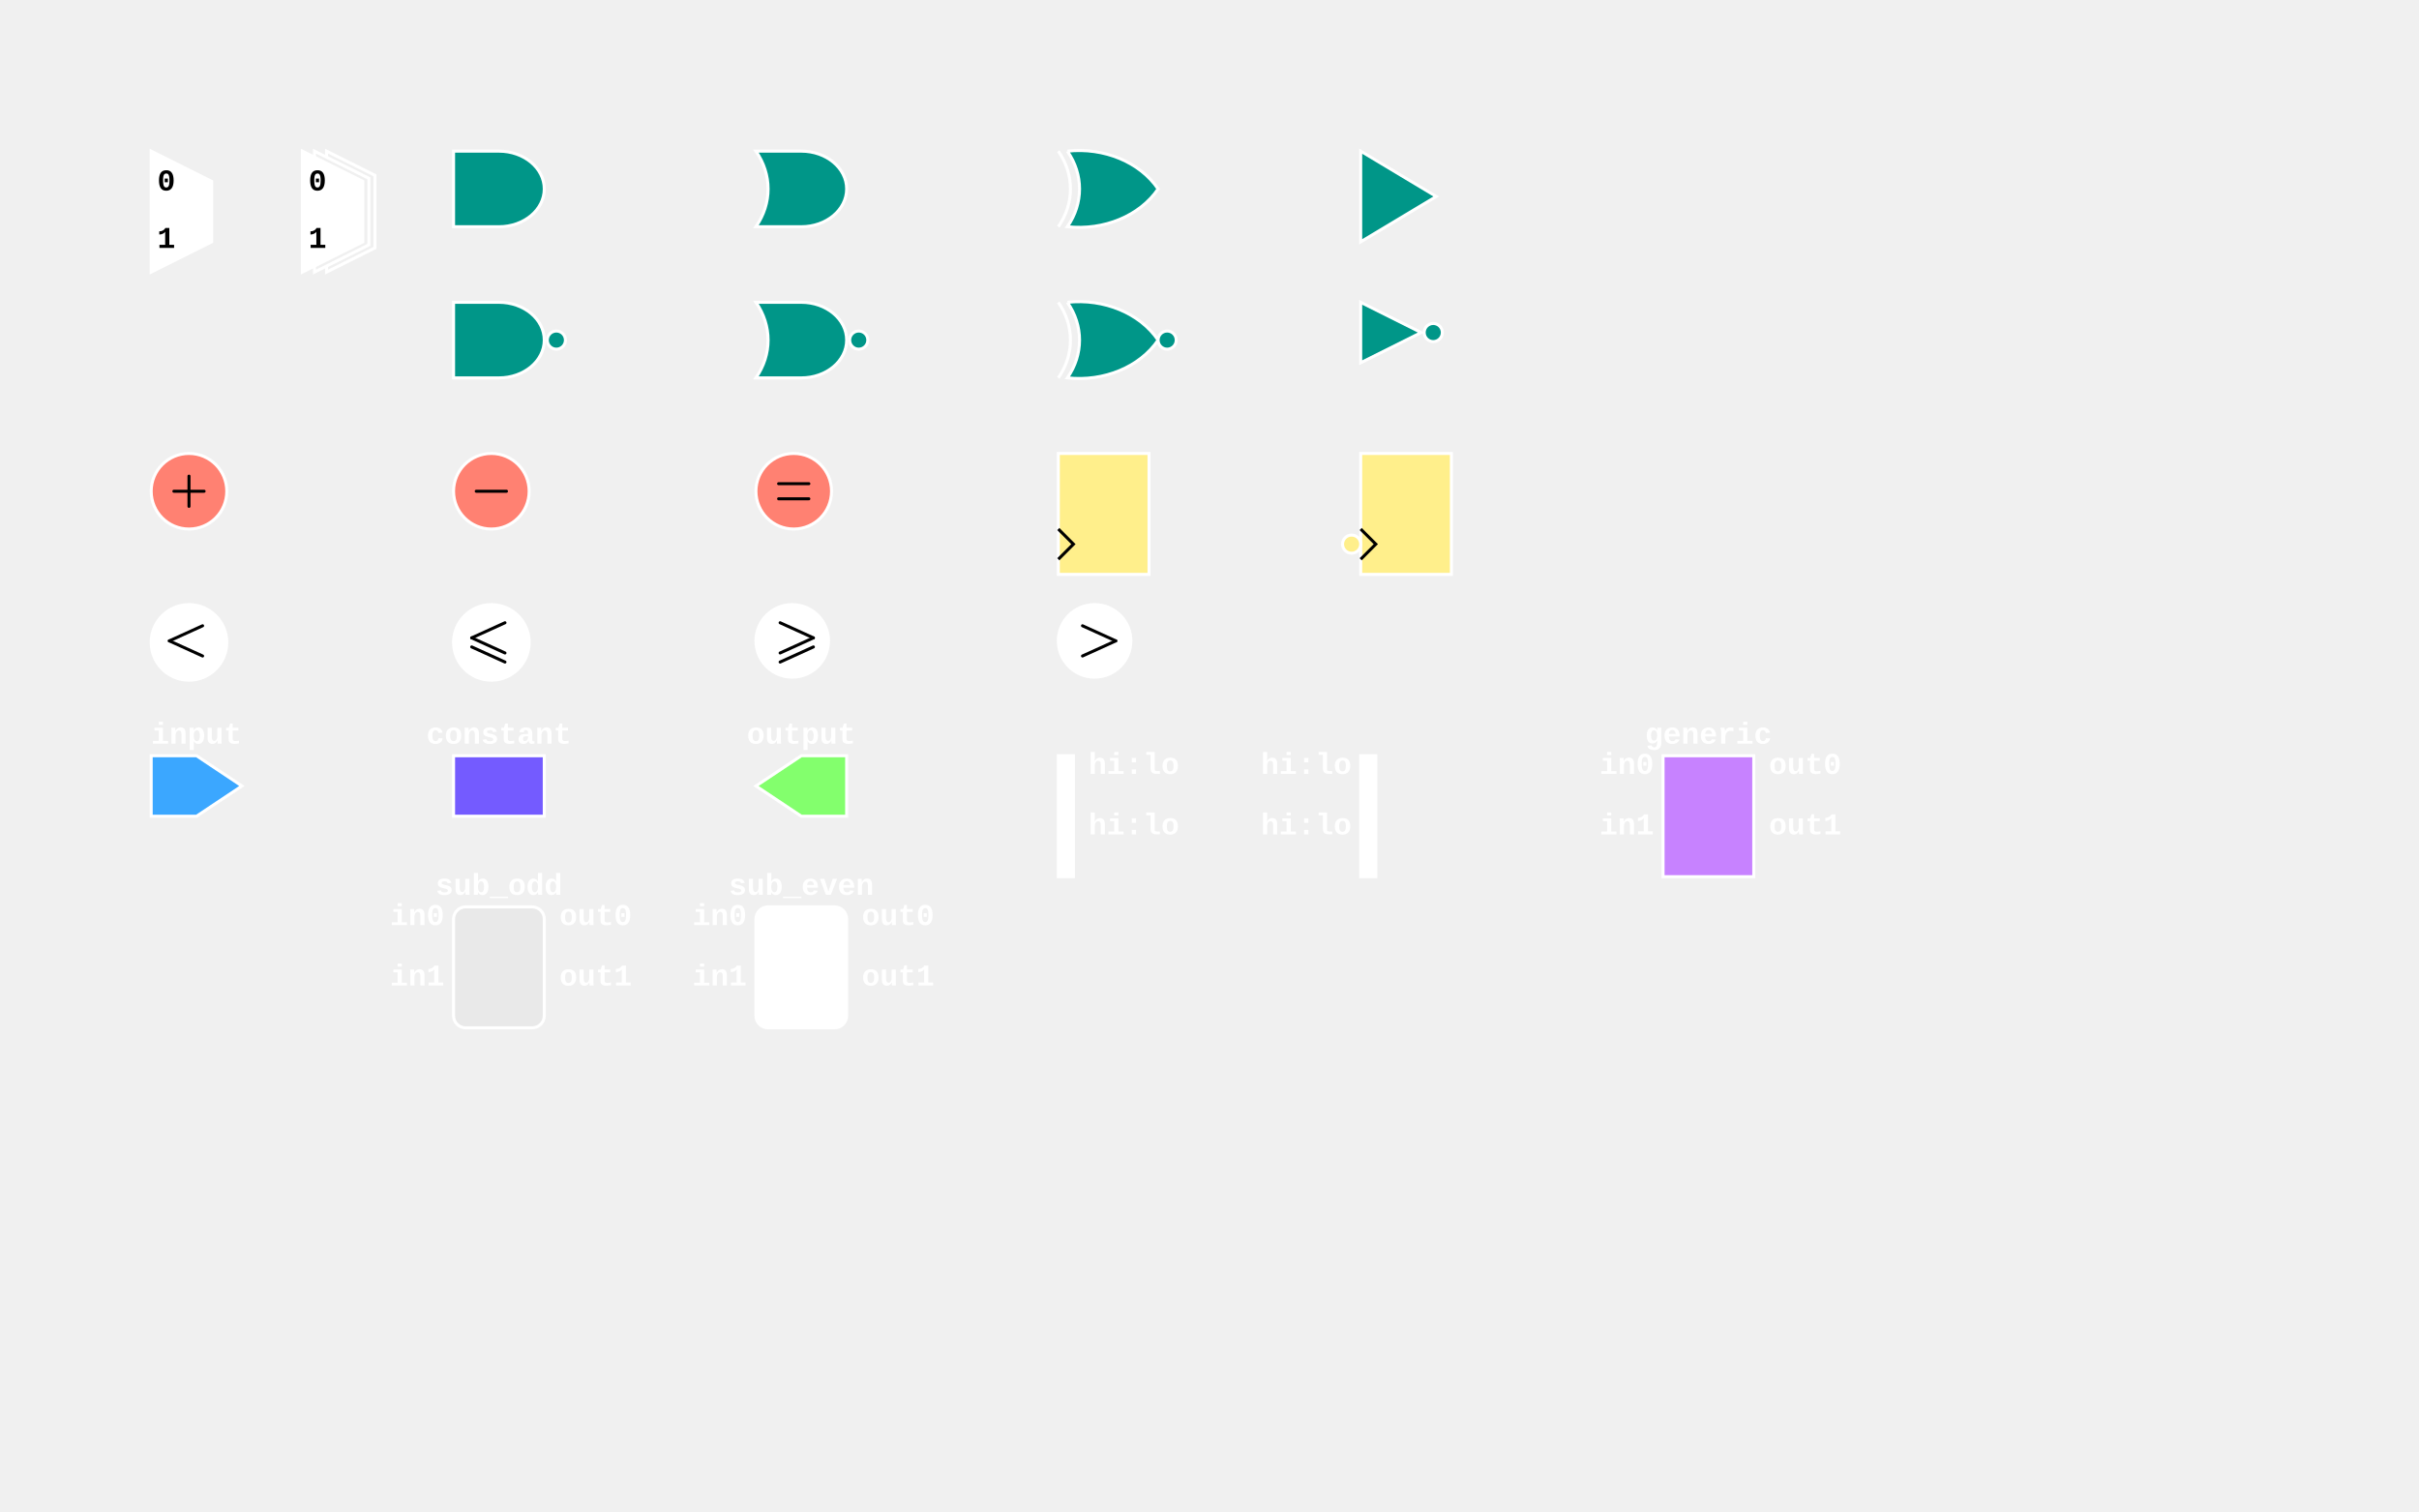
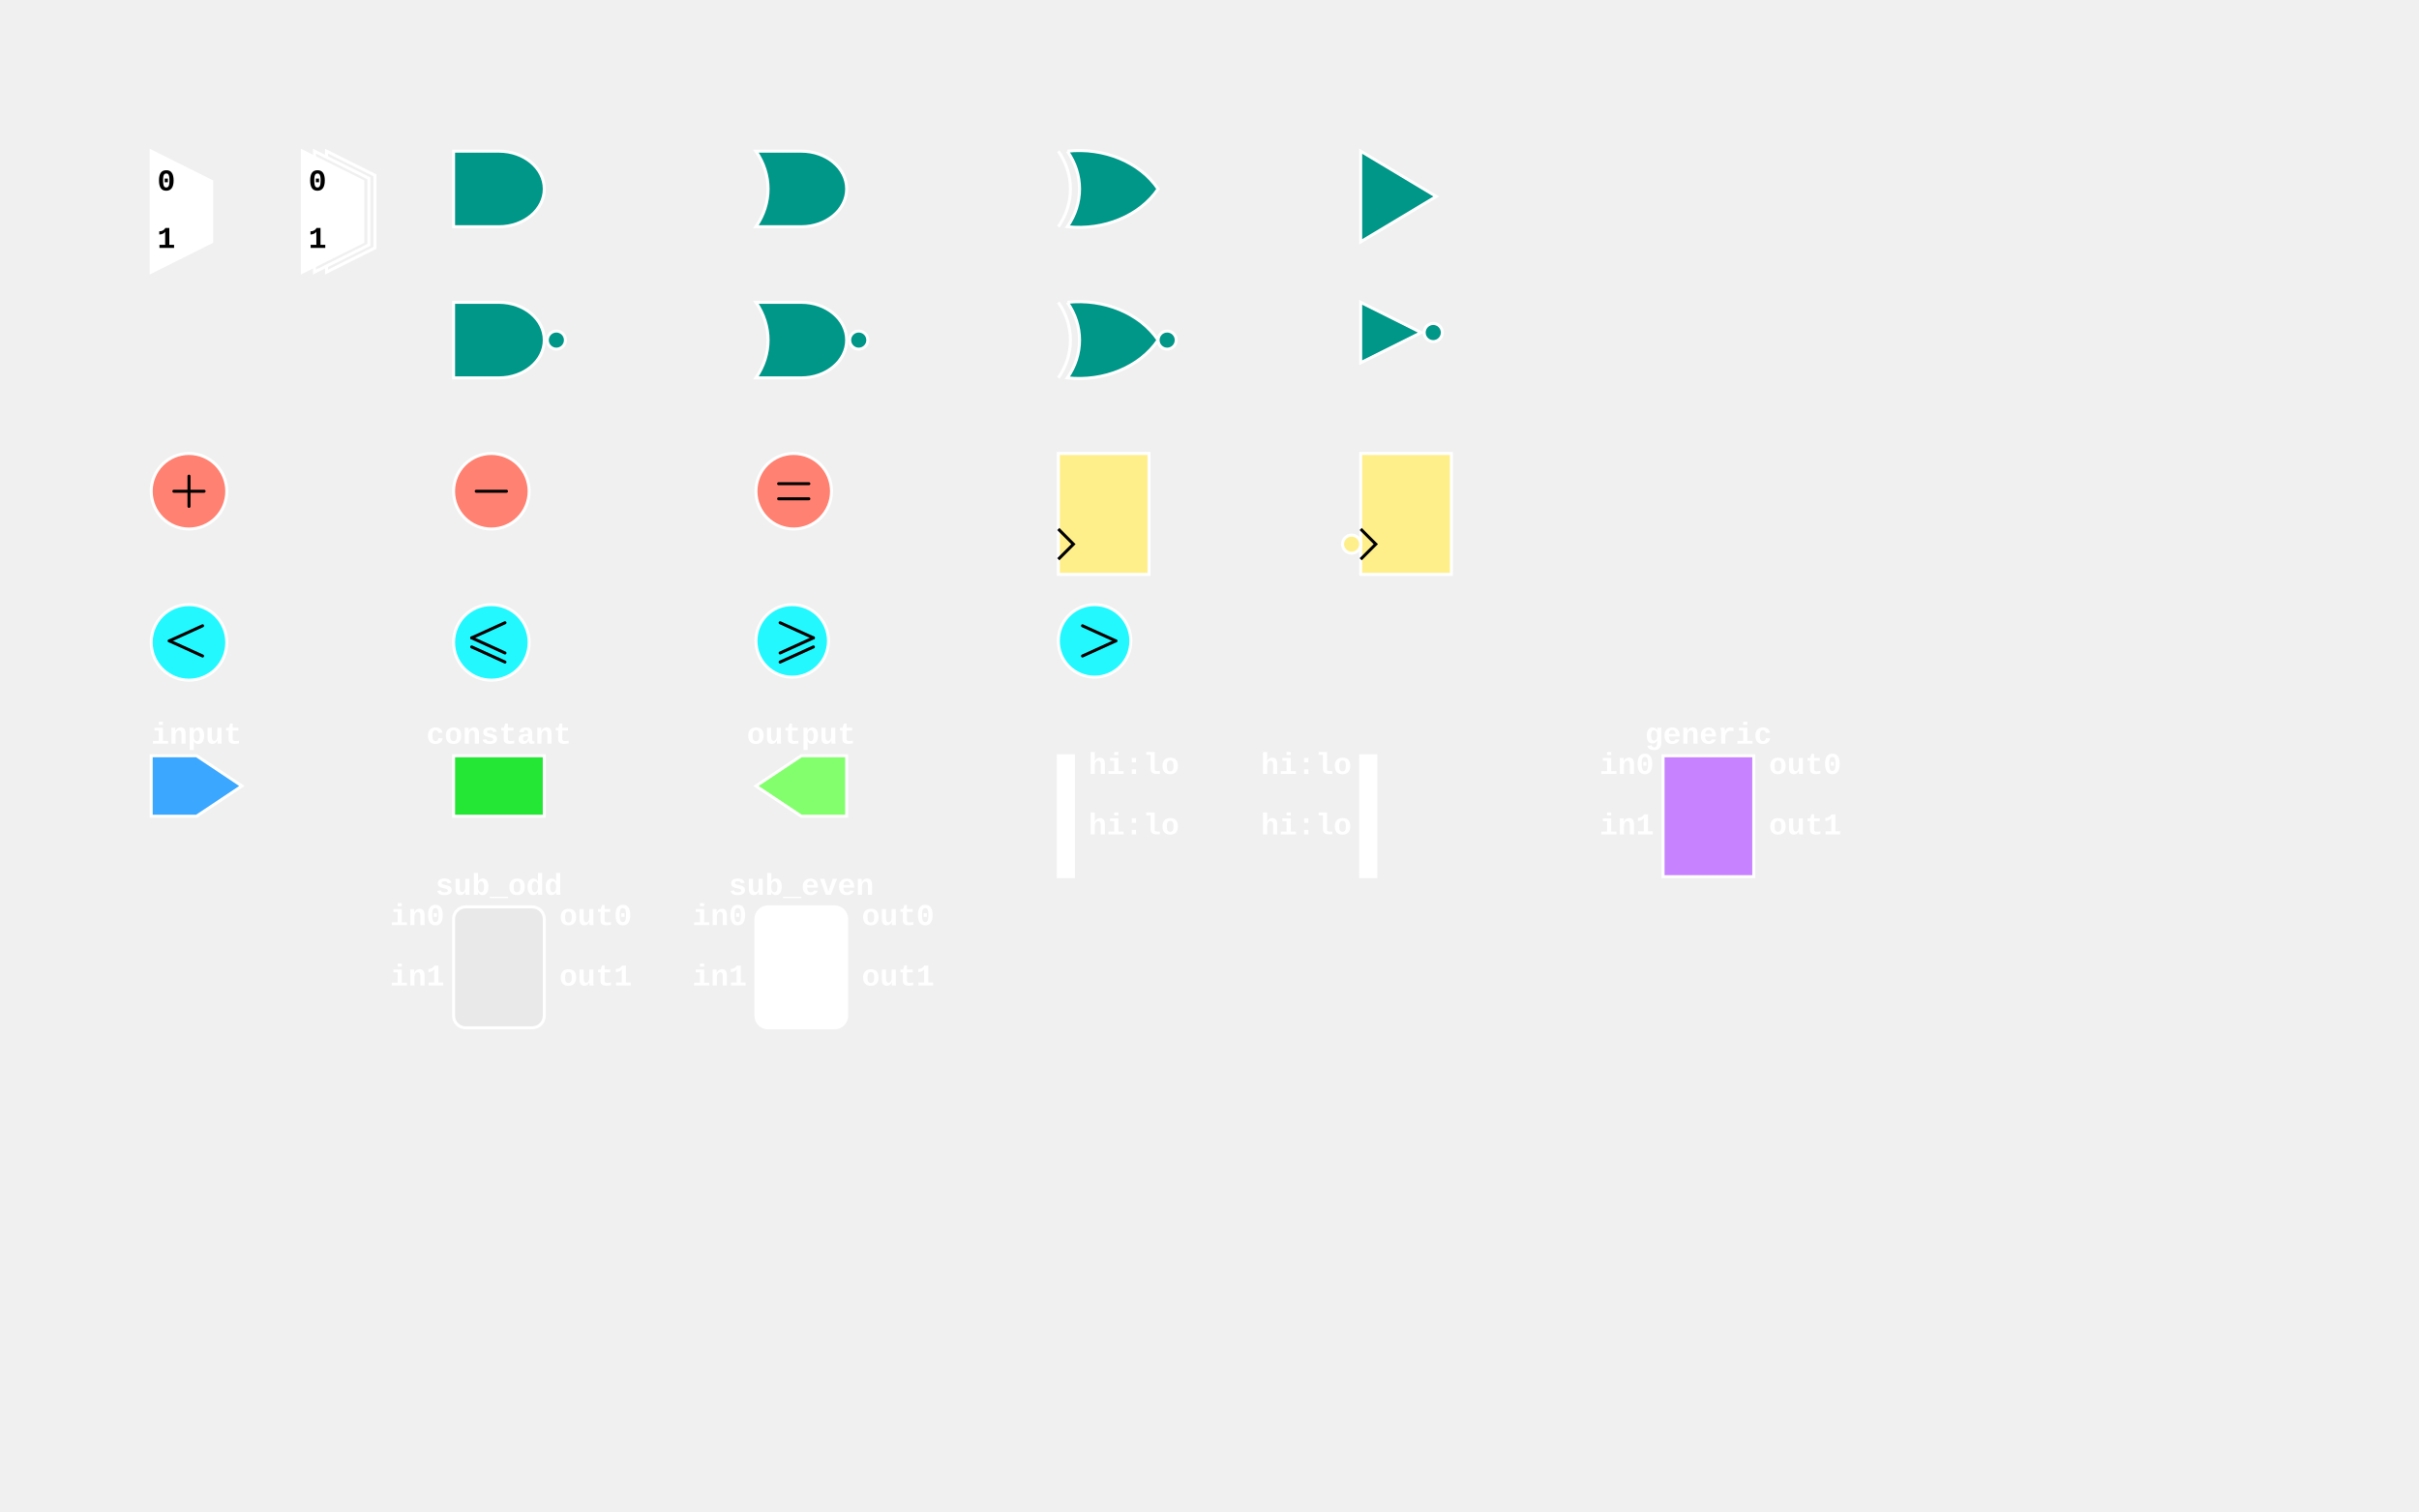
<svg xmlns="http://www.w3.org/2000/svg" xmlns:ns1="https://github.com/nturley/netlistsvg" width="800" height="500">
  <ns1:properties>
    <ns1:layoutEngine org.eclipse.elk.layered.spacing.nodeNodeBetweenLayers="35" org.eclipse.elk.spacing.nodeNode="35" org.eclipse.elk.layered.layering.strategy="LONGEST_PATH" />
    <ns1:low_priority_alias val="$dff" />
  </ns1:properties>
  <style>
g {
  fill:none;
  stroke: #fff;
}
text {
  fill:#fff;
  stroke:none;
  font-size:10px;
  font-weight: bold;
  font-family: "Courier New", monospace;
}
line {
  stroke: #fff;
  stroke-linecap: round;
}
.nodelabel {
  text-anchor: middle;
}
.inputPortLabel {
  text-anchor: end;
}
.splitjoinBody {
  fill:#fff;
} 


</style>
  <g ns1:type="mux" transform="translate(50, 50)" ns1:width="20" ns1:height="40">
    <ns1:alias val="$pmux" />
    <ns1:alias val="$mux" />
    <ns1:alias val="$_MUX_" />
    <path d="M0,0 L20,10 L20,30 L0,40 Z" fill="#ffffff" class="$cell_id" />
    <text x="5" style="fill: #000" y="32" class="nodelabel $cell_id" ns1:attribute="">1</text>
    <text x="5" style="fill: #000" y="13" class="nodelabel $cell_id" ns1:attribute="">0</text>
    <g ns1:x="0" ns1:y="10" ns1:pid="A" />
    <g ns1:x="0" ns1:y="30" ns1:pid="B" />
    <g ns1:x="10" ns1:y="35" ns1:pid="S" />
    <g ns1:x="20" ns1:y="20" ns1:pid="Y" />
  </g>
  <g ns1:type="mux-bus" transform="translate(100, 50)" ns1:width="24" ns1:height="40">
    <ns1:alias val="$pmux-bus" />
    <ns1:alias val="$mux-bus" />
    <ns1:alias val="$_MUX_-bus" />
    <path d="M8,2 L8,0 L24,8 L24,32 L8,40 L8,38" class="$cell_id" />
    <path d="M4,2 L4,0 L22,9 L22,31 L4,40 L4,38" class="$cell_id" />
    <path d="M0,0 L20,10 L20,30 L0,40 Z" fill="#fff" class="$cell_id" />
    <text style="fill: #000" x="5" y="32" class="nodelabel $cell_id" ns1:attribute="">1</text>
    <text style="fill: #000" x="5" y="13" class="nodelabel $cell_id" ns1:attribute="">0</text>
    <g ns1:x="-1" ns1:y="10" ns1:pid="A" />
    <g ns1:x="-1" ns1:y="30" ns1:pid="B" />
    <g ns1:x="12" ns1:y="38" ns1:pid="S" />
    <g ns1:x="24.5" ns1:y="20" ns1:pid="Y" />
  </g>
  <g ns1:type="tribuf" transform="translate(450, 50)" ns1:width="15" ns1:height="30">
    <ns1:alias val="$tribuf" />
    <ns1:alias val="$_TRIBUF_" />
    <ns1:alias val="tribuf-bus" />
    <ns1:alias val="$tribuf-bus" />
    <ns1:alias val="$_TRIBUF_-bus" />
    <path d="M0,0 L25,15 L0,30 Z" fill="#009688" class="$cell_id" />
    <g ns1:x="0" ns1:y="15" ns1:pid="A" />
    <g ns1:x="11" ns1:y="6" ns1:pid="EN" />
    <g ns1:x="25" ns1:y="15" ns1:pid="Y" />
  </g>
  <g ns1:type="and" transform="translate(150,50)" ns1:width="30" ns1:height="25">
    <ns1:alias val="$and" />
    <ns1:alias val="$logic_and" />
    <ns1:alias val="$_AND_" />
    <path d="M0,0 L0,25 L15,25 A15 12.5 0 0 0 15,0 Z" fill="#009688" class="$cell_id" />
    <g ns1:x="0" ns1:y="5" ns1:pid="A" />
    <g ns1:x="0" ns1:y="20" ns1:pid="B" />
    <g ns1:x="30" ns1:y="12.5" ns1:pid="Y" />
  </g>
  <g ns1:type="nand" transform="translate(150,100)" ns1:width="30" ns1:height="25">
    <ns1:alias val="$nand" />
    <ns1:alias val="$logic_nand" />
    <ns1:alias val="$_NAND_" />
    <ns1:alias val="$_ANDNOT_" />
    <path d="M0,0 L0,25 L15,25 A15 12.5 0 0 0 15,0 Z" fill="#009688" class="$cell_id" />
    <circle cx="34" cy="12.5" r="3" fill="#009688" class="$cell_id" />
    <g ns1:x="0" ns1:y="5" ns1:pid="A" />
    <g ns1:x="0" ns1:y="20" ns1:pid="B" />
    <g ns1:x="36" ns1:y="12.5" ns1:pid="Y" />
  </g>
  <g ns1:type="or" transform="translate(250,50)" ns1:width="30" ns1:height="25">
    <ns1:alias val="$or" />
    <ns1:alias val="$logic_or" />
    <ns1:alias val="$_OR_" />
    <path d="M0,25 L0,25 L15,25 A15 12.5 0 0 0 15,0 L0,0 A30 25 0 0 1 0,25 Z" fill="#009688" class="$cell_id" />
    <g ns1:x="2" ns1:y="5" ns1:pid="A" />
    <g ns1:x="2" ns1:y="20" ns1:pid="B" />
    <g ns1:x="30" ns1:y="12.5" ns1:pid="Y" />
  </g>
  <g ns1:type="reduce_nor" transform="translate(250, 100)" ns1:width="33" ns1:height="25">
    <ns1:alias val="$nor" />
    <ns1:alias val="$reduce_nor" />
    <ns1:alias val="$_NOR_" />
    <ns1:alias val="$_ORNOT_" />
    <path d="M0,25 L0,25 L15,25 A15 12.5 0 0 0 15,0 L0,0 A30 25 0 0 1 0,25 Z" fill="#009688" class="$cell_id" />
    <circle cx="34" cy="12.5" r="3" fill="#009688" class="$cell_id" />
    <g ns1:x="2" ns1:y="5" ns1:pid="A" />
    <g ns1:x="2" ns1:y="20" ns1:pid="B" />
    <g ns1:x="36" ns1:y="12.5" ns1:pid="Y" />
  </g>
  <g ns1:type="reduce_xor" transform="translate(350, 50)" ns1:width="33" ns1:height="25">
    <ns1:alias val="$xor" />
    <ns1:alias val="$reduce_xor" />
    <ns1:alias val="$_XOR_" />
    <path d="M3,0 A30 25 0 0 1 3,25 A30 25 0 0 0 33,12.5 A30 25 0 0 0 3,0" fill="#009688" class="$cell_id" />
    <path d="M0,0 A30 25 0 0 1 0,25" class="$cell_id" />
    <g ns1:x="2" ns1:y="5" ns1:pid="A" />
    <g ns1:x="2" ns1:y="20" ns1:pid="B" />
    <g ns1:x="33" ns1:y="12.5" ns1:pid="Y" />
  </g>
  <g ns1:type="reduce_nxor" transform="translate(350, 100)" ns1:width="33" ns1:height="25">
    <ns1:alias val="$xnor" />
    <ns1:alias val="$reduce_xnor" />
    <ns1:alias val="$_XNOR_" />
    <path d="M3,0 A30 25 0 0 1 3,25 A30 25 0 0 0 33,12.5 A30 25 0 0 0 3,0" fill="#009688" class="$cell_id" />
    <path d="M0,0 A30 25 0 0 1 0,25" class="$cell_id" />
    <circle cx="36" cy="12.5" r="3" fill="#009688" class="$cell_id" />
    <g ns1:x="2" ns1:y="5" ns1:pid="A" />
    <g ns1:x="2" ns1:y="20" ns1:pid="B" />
    <g ns1:x="38" ns1:y="12.5" ns1:pid="Y" />
  </g>
  <g ns1:type="not" transform="translate(450,100)" ns1:width="30" ns1:height="20">
    <ns1:alias val="$_NOT_" />
    <ns1:alias val="$not" />
    <ns1:alias val="$logic_not" />
    <path d="M0,0 L0,20 L20,10 Z" fill="#009688" class="$cell_id" />
    <circle cx="24" cy="10" r="3" fill="#009688" class="$cell_id" />
    <g ns1:x="-1" ns1:y="10" ns1:pid="A" />
    <g ns1:x="27" ns1:y="10" ns1:pid="Y" />
  </g>
  <g ns1:type="add" transform="translate(50, 150)" ns1:width="25" ns1:height="25">
    <ns1:alias val="$add" />
    <circle r="12.5" cx="12.5" cy="12.5" fill="#ff8172" class="$cell_id" />
    <line style="stroke: #000" x1="7.5" x2="17.5" y1="12.5" y2="12.5" class="$cell_id" />
    <line style="stroke: #000" x1="12.5" x2="12.5" y1="7.5" y2="17.5" class="$cell_id" />
    <g ns1:x="2" ns1:y="5" ns1:pid="A" />
    <g ns1:x="2" ns1:y="20" ns1:pid="B" />
    <g ns1:x="26" ns1:y="12.5" ns1:pid="Y" />
  </g>
  <g ns1:type="sub" transform="translate(150,150)" ns1:width="25" ns1:height="25">
    <ns1:alias val="$sub" />
    <circle r="12.5" cx="12.5" cy="12.5" fill="#ff8172" class="$cell_id" />
    <line style="stroke: #000" x1="7.5" x2="17.5" y1="12.5" y2="12.5" class="$cell_id" />
    <g ns1:x="2" ns1:y="5" ns1:pid="A" />
    <g ns1:x="2" ns1:y="20" ns1:pid="B" />
    <g ns1:x="25" ns1:y="12.5" ns1:pid="Y" />
  </g>
  <g ns1:type="eq" transform="translate(250,150)" ns1:width="25" ns1:height="25">
    <ns1:alias val="$eq" />
    <circle r="12.5" cx="12.5" cy="12.5" fill="#ff8172" class="$cell_id" />
    <line style="stroke: #000" x1="7.5" x2="17.5" y1="10" y2="10" class="$cell_id" />
    <line style="stroke: #000" x1="7.5" x2="17.5" y1="15" y2="15" class="$cell_id" />
    <g ns1:x="2" ns1:y="5" ns1:pid="A" />
    <g ns1:x="2" ns1:y="20" ns1:pid="B" />
    <g ns1:x="25" ns1:y="12.5" ns1:pid="Y" />
  </g>
  <g ns1:type="dff" transform="translate(350,150)" ns1:width="30" ns1:height="40">
    <ns1:alias val="$dff" />
    <ns1:alias val="$_DFF_" />
    <ns1:alias val="$_DFF_P_" />
    <ns1:alias val="dff-bus" />
    <ns1:alias val="$dff-bus" />
    <ns1:alias val="$_DFF_-bus" />
    <ns1:alias val="$_DFF_P_-bus" />
    <rect width="30" height="40" x="0" y="0" fill="#ffef8b" class="$cell_id" />
    <path style="stroke: #000" d="M0,35 L5,30 L0,25" class="$cell_id" />
    <g ns1:x="31" ns1:y="10" ns1:pid="Q" />
    <g ns1:x="-1" ns1:y="30" ns1:pid="CLK" />
    <g ns1:x="-1" ns1:y="30" ns1:pid="C" />
    <g ns1:x="-1" ns1:y="10" ns1:pid="D" />
  </g>
  <g ns1:type="dffn" transform="translate(450,150)" ns1:width="30" ns1:height="40">
    <ns1:alias val="$_DFF_N_" />
    <ns1:alias val="dffn-bus" />
    <ns1:alias val="$_DFF_N_-bus" />
    <rect width="30" height="40" x="0" y="0" fill="#ffef8b" class="$cell_id" />
    <path style="stroke: #000" d="M0,35 L5,30 L0,25" class="$cell_id" />
    <circle cx="-3" cy="30" r="3" fill="#ffef8b" class="$cell_id" />
    <g ns1:x="30" ns1:y="10" ns1:pid="Q" />
    <g ns1:x="-6" ns1:y="30" ns1:pid="CLK" />
    <g ns1:x="-6" ns1:y="30" ns1:pid="C" />
    <g ns1:x="0" ns1:y="10" ns1:pid="D" />
  </g>
  <g ns1:type="lt" transform="translate(50,200)" ns1:width="25" ns1:height="25">
    <ns1:alias val="$lt" />
-     <circle r="12.5" cx="12.5" cy="12.5" fill="#ffffff" class="$cell_id" />
+     <circle r="12.5" cx="12.5" cy="12.5" fill="#24f8ff" class="$cell_id" />
    <line style="stroke: #000" x1="6" x2="17" y1="12" y2="7" class="$cell_id" />
    <line style="stroke: #000" x1="6" x2="17" y1="12" y2="17" class="$cell_id" />
    <g ns1:x="2" ns1:y="5" ns1:pid="A" />
    <g ns1:x="2" ns1:y="20" ns1:pid="B" />
    <g ns1:x="25" ns1:y="12.5" ns1:pid="Y" />
  </g>
  <g ns1:type="le" transform="translate(150,200)" ns1:width="25" ns1:height="25">
    <ns1:alias val="$le" />
-     <circle r="12.5" cx="12.5" cy="12.5" fill="#ffffff" class="$cell_id" />
+     <circle r="12.5" cx="12.5" cy="12.5" fill="#24f8ff" class="$cell_id" />
    <line style="stroke: #000" x1="6" x2="17" y1="11" y2="6" class="$cell_id" />
    <line style="stroke: #000" x1="6" x2="17" y1="11" y2="16" class="$cell_id" />
    <line style="stroke: #000" x1="6" x2="17" y1="14" y2="19" class="$cell_id" />
    <g ns1:x="2" ns1:y="5" ns1:pid="A" />
    <g ns1:x="2" ns1:y="20" ns1:pid="B" />
    <g ns1:x="25" ns1:y="12.5" ns1:pid="Y" />
  </g>
  <g ns1:type="ge" transform="translate(250,200)" ns1:width="25" ns1:height="25">
    <ns1:alias val="$ge" />
-     <circle r="12" cx="12" cy="12" fill="#ffffff" class="$cell_id" />
+     <circle r="12" cx="12" cy="12" fill="#24f8ff" class="$cell_id" />
    <line style="stroke: #000" x1="8" x2="19" y1="6" y2="11" class="$cell_id" />
    <line style="stroke: #000" x1="8" x2="19" y1="16" y2="11" class="$cell_id" />
    <line style="stroke: #000" x1="8" x2="19" y1="19" y2="14" class="$cell_id" />
    <g ns1:x="2" ns1:y="5" ns1:pid="A" />
    <g ns1:x="2" ns1:y="20" ns1:pid="B" />
    <g ns1:x="25" ns1:y="12.5" ns1:pid="Y" />
  </g>
  <g ns1:type="gt" transform="translate(350,200)" ns1:width="25" ns1:height="25">
    <ns1:alias val="$gt" />
-     <circle r="12" cx="12" cy="12" fill="#ffffff" class="$cell_id" />
+     <circle r="12" cx="12" cy="12" fill="#24f8ff" class="$cell_id" />
    <line style="stroke: #000" x1="8" x2="19" y1="7" y2="12" class="$cell_id" />
    <line style="stroke: #000" x1="8" x2="19" y1="17" y2="12" class="$cell_id" />
    <g ns1:x="2" ns1:y="5" ns1:pid="A" />
    <g ns1:x="2" ns1:y="20" ns1:pid="B" />
    <g ns1:x="25" ns1:y="12.5" ns1:pid="Y" />
  </g>
  <g ns1:type="inputExt" transform="translate(50,250)" ns1:width="30" ns1:height="20">
    <text x="15" y="-4" class="nodelabel $cell_id" ns1:attribute="ref">input</text>
    <ns1:alias val="$_inputExt_" />
    <path d="M0,0 L0,20 L15,20 L30,10 L15,0 Z" fill="#3ba7ff" class="$cell_id" />
    <g ns1:x="30" ns1:y="10" ns1:pid="Y" />
  </g>
  <g ns1:type="constant" transform="translate(150,250)" ns1:width="30" ns1:height="20">
    <text x="15" y="-4" class="nodelabel $cell_id" ns1:attribute="ref">constant</text>
    <ns1:alias val="$_constant_" />
-     <rect width="30" height="20" fill="#745bff" class="$cell_id" />
+     <rect width="30" height="20" fill="#24e634" class="$cell_id" />
    <g ns1:x="31" ns1:y="10" ns1:pid="Y" />
  </g>
  <g ns1:type="outputExt" transform="translate(250,250)" ns1:width="30" ns1:height="20">
    <text x="15" y="-4" class="nodelabel $cell_id" ns1:attribute="ref">output</text>
    <ns1:alias val="$_outputExt_" />
    <path d="M30,0 L30,20 L15,20 L0,10 L15,0 Z" fill="#83ff6d" class="$cell_id" />
    <g ns1:x="0" ns1:y="10" ns1:pid="A" />
  </g>
  <g ns1:type="split" transform="translate(350,250)" ns1:width="5" ns1:height="40">
    <rect width="5" height="40" class="splitjoinBody" ns1:generic="body" />
    <ns1:alias val="$_split_" />
    <g ns1:x="-1" ns1:y="20" ns1:pid="in" />
    <g transform="translate(5, 10)" ns1:x="5" ns1:y="10" ns1:pid="out0">
      <text x="5" y="-4">hi:lo</text>
    </g>
    <g transform="translate(5, 30)" ns1:x="5" ns1:y="30" ns1:pid="out1">
      <text x="5" y="-4">hi:lo</text>
    </g>
  </g>
  <g ns1:type="join" transform="translate(450,250)" ns1:width="5" ns1:height="40">
    <rect width="5" height="40" class="splitjoinBody" ns1:generic="body" />
    <ns1:alias val="$_join_" />
    <g ns1:x="5" ns1:y="20" ns1:pid="out" />
    <g transform="translate(0, 10)" ns1:x="-1" ns1:y="10" ns1:pid="in0">
      <text x="-3" y="-4" class="inputPortLabel">hi:lo</text>
    </g>
    <g transform="translate(0, 30)" ns1:x="-1" ns1:y="30" ns1:pid="in1">
      <text x="-3" y="-4" class="inputPortLabel">hi:lo</text>
    </g>
  </g>
  <g ns1:type="generic" transform="translate(550,250)" ns1:width="30" ns1:height="40">
    <text x="15" y="-4" class="nodelabel $cell_id" ns1:attribute="ref">generic</text>
    <rect width="30" height="40" ns1:generic="body" fill="#c782ff" rx="0" class="$cell_id" />
    <g transform="translate(30, 10)" ns1:x="30" ns1:y="10" ns1:pid="out0">
      <text x="5" y="-4" style="fill:#FFF; stroke:none" class="$cell_id">out0</text>
    </g>
    <g transform="translate(30, 30)" ns1:x="30" ns1:y="30" ns1:pid="out1">
      <text x="5" y="-4" style="fill:#FFF;stroke:none" class="$cell_id">out1</text>
    </g>
    <g transform="translate(0, 10)" ns1:x="0" ns1:y="10" ns1:pid="in0">
      <text x="-3" y="-4" class="inputPortLabel $cell_id">in0</text>
    </g>
    <g transform="translate(0, 30)" ns1:x="0" ns1:y="30" ns1:pid="in1">
      <text x="-3" y="-4" class="inputPortLabel $cell_id">in1</text>
    </g>
  </g>
  <g ns1:type="sub_odd" transform="translate(150,300)" ns1:width="30" ns1:height="40">
    <text x="15" y="-4" class="nodelabel $cell_id" ns1:attribute="ref">sub_odd</text>
    <rect width="30" height="40" ns1:generic="body" fill="#e9e9e9" rx="4" class="$cell_id" />
    <g transform="translate(30, 10)" ns1:x="30" ns1:y="10" ns1:pid="out0">
      <text x="5" y="-4" style="fill:#FFF; stroke:none" class="$cell_id">out0</text>
    </g>
    <g transform="translate(30, 30)" ns1:x="30" ns1:y="30" ns1:pid="out1">
      <text x="5" y="-4" style="fill:#FFF;stroke:none" class="$cell_id">out1</text>
    </g>
    <g transform="translate(0, 10)" ns1:x="0" ns1:y="10" ns1:pid="in0">
      <text x="-3" y="-4" class="inputPortLabel $cell_id">in0</text>
    </g>
    <g transform="translate(0, 30)" ns1:x="0" ns1:y="30" ns1:pid="in1">
      <text x="-3" y="-4" class="inputPortLabel $cell_id">in1</text>
    </g>
  </g>
  <g ns1:type="sub_even" transform="translate(250,300)" ns1:width="30" ns1:height="40">
    <text x="15" y="-4" class="nodelabel $cell_id" ns1:attribute="ref">sub_even</text>
    <rect width="30" height="40" ns1:generic="body" fill="#ffffff" rx="4" class="$cell_id" />
    <g transform="translate(30, 10)" ns1:x="30" ns1:y="10" ns1:pid="out0">
      <text x="5" y="-4" style="fill:#FFF; stroke:none" class="$cell_id">out0</text>
    </g>
    <g transform="translate(30, 30)" ns1:x="30" ns1:y="30" ns1:pid="out1">
      <text x="5" y="-4" style="fill:#FFF;stroke:none" class="$cell_id">out1</text>
    </g>
    <g transform="translate(0, 10)" ns1:x="0" ns1:y="10" ns1:pid="in0">
      <text x="-3" y="-4" class="inputPortLabel $cell_id">in0</text>
    </g>
    <g transform="translate(0, 30)" ns1:x="0" ns1:y="30" ns1:pid="in1">
      <text x="-3" y="-4" class="inputPortLabel $cell_id">in1</text>
    </g>
  </g>
</svg>
